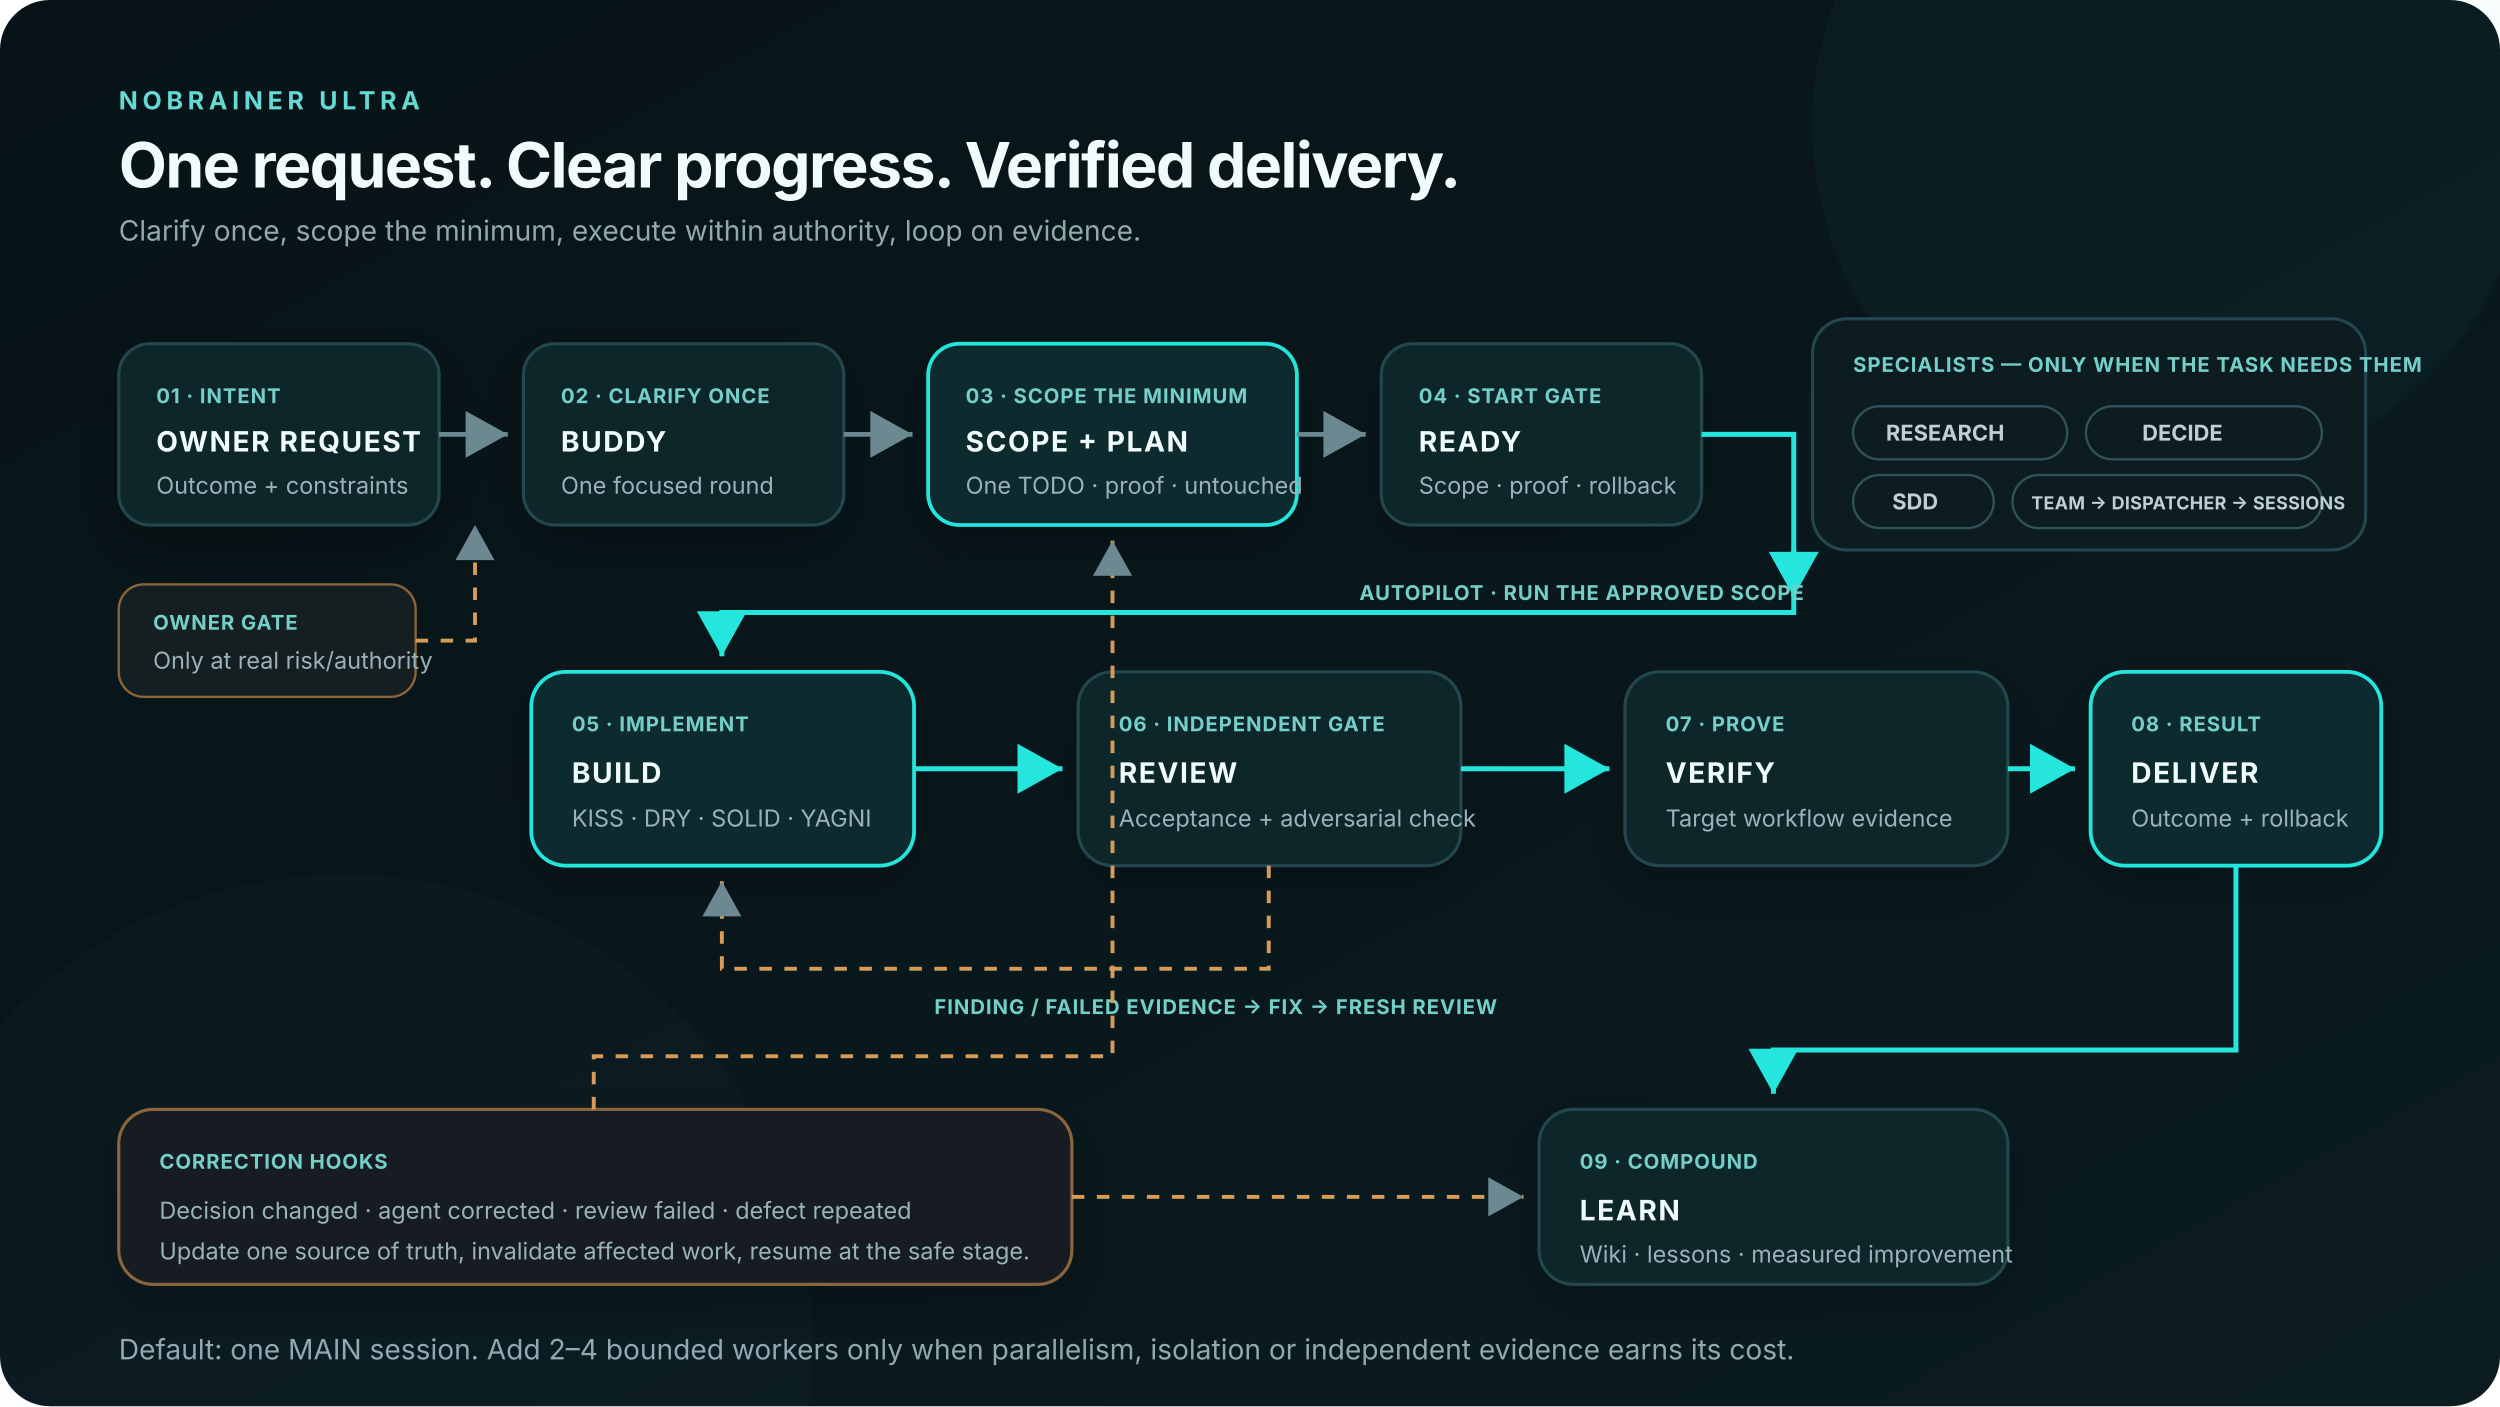
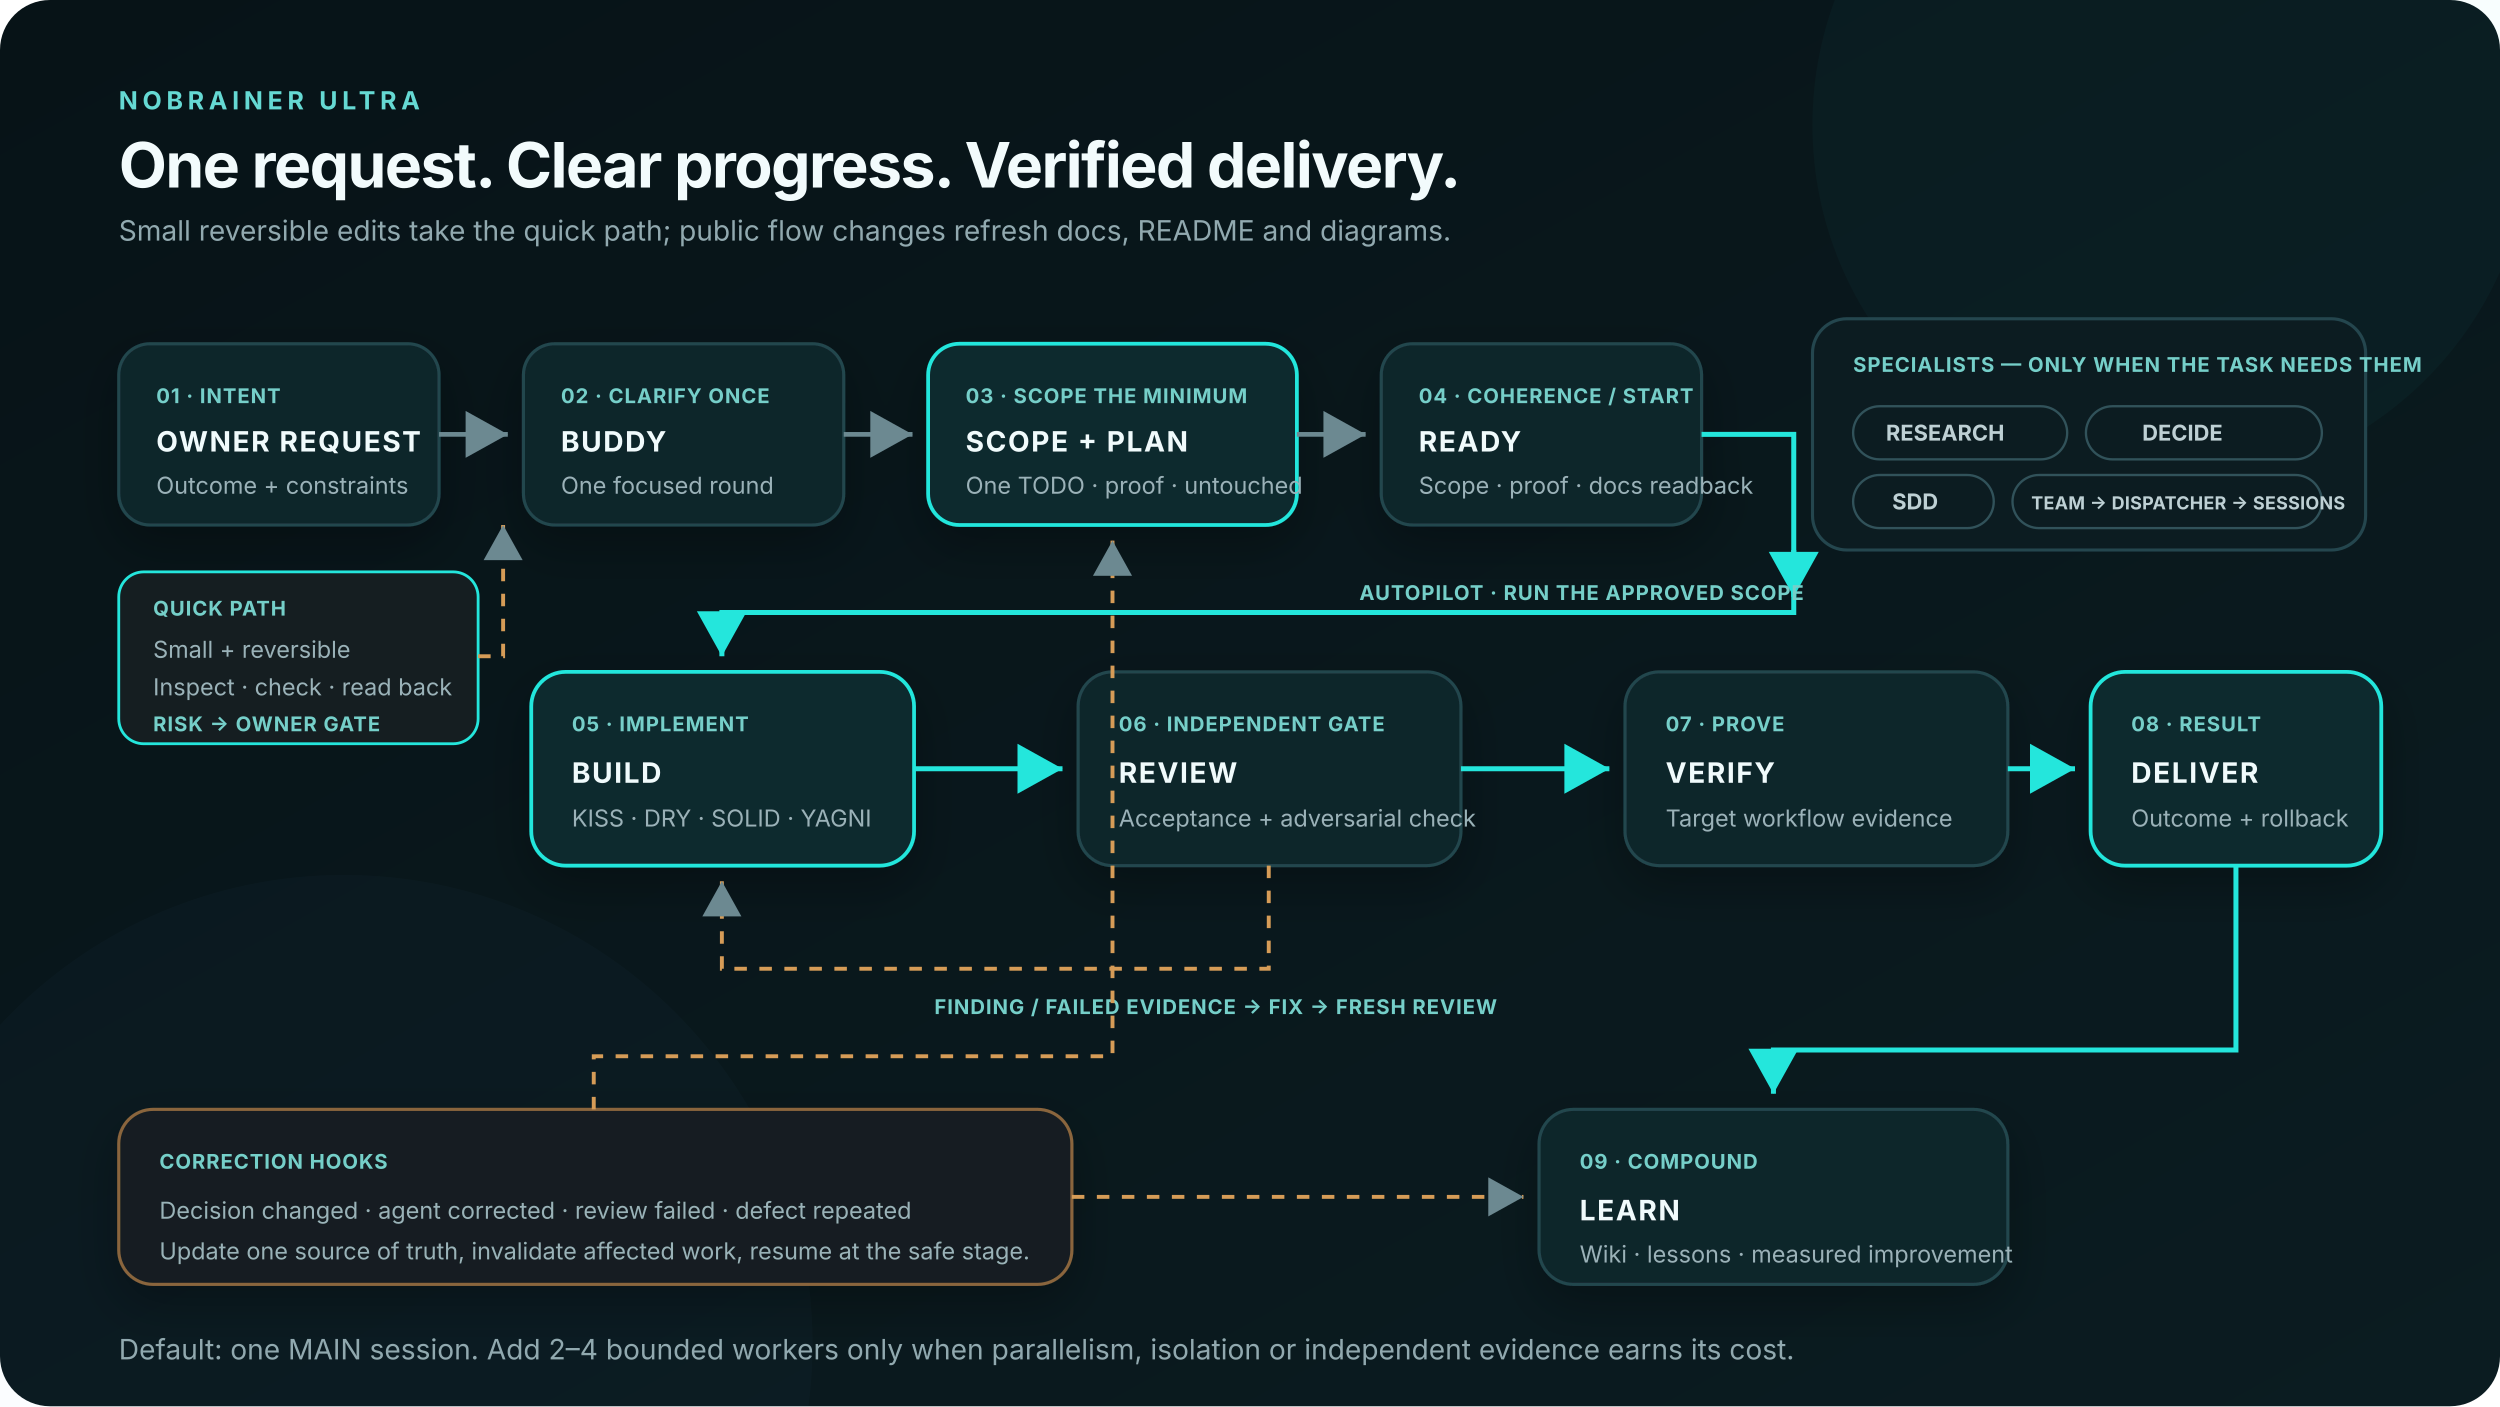
<svg xmlns="http://www.w3.org/2000/svg" viewBox="0 0 1600 900" role="img" aria-labelledby="title desc">
  <defs>
    <linearGradient id="background" x1="0" y1="0" x2="1" y2="1">
      <stop offset="0" stop-color="#071317" />
      <stop offset="1" stop-color="#0b1c21" />
    </linearGradient>
    <linearGradient id="accent" x1="0" y1="0" x2="1" y2="1">
      <stop offset="0" stop-color="#24e6dc" />
      <stop offset="1" stop-color="#68a8ff" />
    </linearGradient>
    <filter id="soft-shadow" x="-30%" y="-30%" width="160%" height="160%">
      <feDropShadow dx="0" dy="12" stdDeviation="16" flood-color="#000" flood-opacity=".28" />
    </filter>
    <marker id="arrow" markerWidth="12" markerHeight="12" refX="10" refY="6" orient="auto">
      <path d="M1 1l9 5-9 5z" fill="#6c8991" />
    </marker>
    <marker id="arrow-accent" markerWidth="12" markerHeight="12" refX="10" refY="6" orient="auto">
      <path d="M1 1l9 5-9 5z" fill="#24e6dc" />
    </marker>
    <style>
      text{font-family:Inter,ui-sans-serif,system-ui,-apple-system,BlinkMacSystemFont,"Segoe UI",sans-serif}
      .eyebrow{font-size:16px;font-weight:700;letter-spacing:3px;fill:#65d9d3}
      .headline{font-size:40px;font-weight:720;letter-spacing:-1px;fill:#f2fbfc}
      .subtitle{font-size:18px;fill:#91a9af}
      .node{fill:#10252b;stroke:#24464e;stroke-width:2}
      .node-accent{fill:#10292e;stroke:#24e6dc;stroke-width:2.4}
      .node-title{font-size:18px;font-weight:750;letter-spacing:1px;fill:#f0fbfc}
      .node-copy{font-size:15px;fill:#9ab2b8}
      .tiny{font-size:13px;font-weight:650;letter-spacing:.6px;fill:#75cfc9}
      .flow{fill:none;stroke:#6c8991;stroke-width:3;marker-end:url(#arrow)}
      .flow-accent{fill:none;stroke:#24e6dc;stroke-width:3.2;marker-end:url(#arrow-accent)}
      .flow-dashed{fill:none;stroke:#d69c57;stroke-width:2.5;stroke-dasharray:8 8;marker-end:url(#arrow)}
      .chip{fill:#0c1c21;stroke:#31525a;stroke-width:1.5}
      .chip-text{font-size:14px;font-weight:700;fill:#bed0d4}
      .chip-text-small{font-size:11.5px;font-weight:750;letter-spacing:.15px;fill:#bed0d4}
    </style>
  </defs>
  <rect width="1600" height="900" rx="32" fill="url(#background)" />
  <circle cx="1390" cy="80" r="230" fill="#24e6dc" opacity=".035" />
  <circle cx="220" cy="860" r="300" fill="#68a8ff" opacity=".025" />
  <text x="76" y="70" class="eyebrow">NOBRAINER ULTRA</text>
  <text x="76" y="120" class="headline">One request. Clear progress. Verified delivery.</text>
-   <text x="76" y="154" class="subtitle">Clarify once, scope the minimum, execute within authority, loop on evidence.</text>
+   <text x="76" y="154" class="subtitle">Small reversible edits take the quick path; public flow changes refresh docs, README and diagrams.</text>
  <g filter="url(#soft-shadow)">
    <rect x="76" y="220" width="205" height="116" rx="20" class="node" />
    <text x="100" y="258" class="tiny">01 · INTENT</text>
    <text x="100" y="289" class="node-title">OWNER REQUEST</text>
    <text x="100" y="316" class="node-copy">Outcome + constraints</text>
    <rect x="335" y="220" width="205" height="116" rx="20" class="node" />
    <text x="359" y="258" class="tiny">02 · CLARIFY ONCE</text>
    <text x="359" y="289" class="node-title">BUDDY</text>
    <text x="359" y="316" class="node-copy">One focused round</text>
    <rect x="594" y="220" width="236" height="116" rx="20" class="node-accent" />
    <text x="618" y="258" class="tiny">03 · SCOPE THE MINIMUM</text>
    <text x="618" y="289" class="node-title">SCOPE + PLAN</text>
    <text x="618" y="316" class="node-copy">One TODO · proof · untouched</text>
    <rect x="884" y="220" width="205" height="116" rx="20" class="node" />
-     <text x="908" y="258" class="tiny">04 · START GATE</text>
+     <text x="908" y="258" class="tiny">04 · COHERENCE / START</text>
    <text x="908" y="289" class="node-title">READY</text>
-     <text x="908" y="316" class="node-copy">Scope · proof · rollback</text>
+     <text x="908" y="316" class="node-copy">Scope · proof · docs readback</text>
  </g>
  <path d="M281 278H325" class="flow" />
  <path d="M540 278H584" class="flow" />
  <path d="M830 278H874" class="flow" />
  <path d="M1089 278H1148V382" class="flow-accent" />
  <g>
    <rect x="1160" y="204" width="354" height="148" rx="22" fill="#0c1c21" stroke="#24464e" stroke-width="2" />
    <text x="1186" y="238" class="tiny">SPECIALISTS — ONLY WHEN THE TASK NEEDS THEM</text>
    <rect x="1186" y="260" width="137" height="34" rx="17" class="chip" />
    <text x="1207" y="282" class="chip-text">RESEARCH</text>
    <rect x="1335" y="260" width="151" height="34" rx="17" class="chip" />
    <text x="1371" y="282" class="chip-text">DECIDE</text>
    <rect x="1186" y="304" width="90" height="34" rx="17" class="chip" />
    <text x="1211" y="326" class="chip-text">SDD</text>
    <rect x="1288" y="304" width="198" height="34" rx="17" class="chip" />
    <text x="1300" y="326" class="chip-text-small">TEAM → DISPATCHER → SESSIONS</text>
  </g>
  <g filter="url(#soft-shadow)">
    <rect x="340" y="430" width="245" height="124" rx="22" class="node-accent" />
    <text x="366" y="468" class="tiny">05 · IMPLEMENT</text>
    <text x="366" y="501" class="node-title">BUILD</text>
    <text x="366" y="529" class="node-copy">KISS · DRY · SOLID · YAGNI</text>
    <rect x="690" y="430" width="245" height="124" rx="22" class="node" />
    <text x="716" y="468" class="tiny">06 · INDEPENDENT GATE</text>
    <text x="716" y="501" class="node-title">REVIEW</text>
    <text x="716" y="529" class="node-copy">Acceptance + adversarial check</text>
    <rect x="1040" y="430" width="245" height="124" rx="22" class="node" />
    <text x="1066" y="468" class="tiny">07 · PROVE</text>
    <text x="1066" y="501" class="node-title">VERIFY</text>
    <text x="1066" y="529" class="node-copy">Target workflow evidence</text>
    <rect x="1338" y="430" width="186" height="124" rx="22" class="node-accent" />
    <text x="1364" y="468" class="tiny">08 · RESULT</text>
    <text x="1364" y="501" class="node-title">DELIVER</text>
    <text x="1364" y="529" class="node-copy">Outcome + rollback</text>
  </g>
  <path d="M1148 352V392H462V420" class="flow-accent" />
  <text x="870" y="384" class="tiny">AUTOPILOT · RUN THE APPROVED SCOPE</text>
  <path d="M585 492H680" class="flow-accent" />
  <path d="M935 492H1030" class="flow-accent" />
  <path d="M1285 492H1328" class="flow-accent" />
  <g id="review-fix-loop">
    <path d="M812 554V620H462V564" class="flow-dashed" />
    <text x="598" y="649" class="tiny" fill="#d69c57">FINDING / FAILED EVIDENCE → FIX → FRESH REVIEW</text>
  </g>
  <g filter="url(#soft-shadow)">
    <rect x="985" y="710" width="300" height="112" rx="22" class="node" />
    <text x="1011" y="748" class="tiny">09 · COMPOUND</text>
    <text x="1011" y="781" class="node-title">LEARN</text>
    <text x="1011" y="808" class="node-copy">Wiki · lessons · measured improvement</text>
    <rect x="76" y="710" width="610" height="112" rx="22" fill="#151e21" stroke="#8a653d" stroke-width="2" />
    <text x="102" y="748" class="tiny" fill="#e3ae6c">CORRECTION HOOKS</text>
    <text x="102" y="780" class="node-copy">Decision changed · agent corrected · review failed · defect repeated</text>
    <text x="102" y="806" class="node-copy">Update one source of truth, invalidate affected work, resume at the safe stage.</text>
  </g>
  <path d="M1431 554V672H1135V700" class="flow-accent" />
  <path d="M686 766H975" class="flow-dashed" />
  <path d="M380 710V676H712V346" class="flow-dashed" />
  <g>
-     <rect x="76" y="374" width="190" height="72" rx="16" fill="#151e21" stroke="#8a653d" stroke-width="1.5" />
-     <text x="98" y="403" class="tiny" fill="#e3ae6c">OWNER GATE</text>
-     <text x="98" y="428" class="node-copy">Only at real risk/authority</text>
-     <path d="M266 410H304V336" class="flow-dashed" />
+     <rect x="76" y="366" width="230" height="110" rx="16" fill="#151e21" stroke="#24e6dc" stroke-width="1.8" />
+     <text x="98" y="394" class="tiny">QUICK PATH</text>
+     <text x="98" y="421" class="node-copy">Small + reversible</text>
+     <text x="98" y="445" class="node-copy">Inspect · check · read back</text>
+     <text x="98" y="468" class="tiny" fill="#e3ae6c">RISK → OWNER GATE</text>
+     <path d="M306 420H322V336" class="flow-dashed" />
  </g>
  <text x="76" y="870" class="subtitle">Default: one MAIN session. Add 2–4 bounded workers only when parallelism, isolation or independent evidence earns its cost.</text>
</svg>
